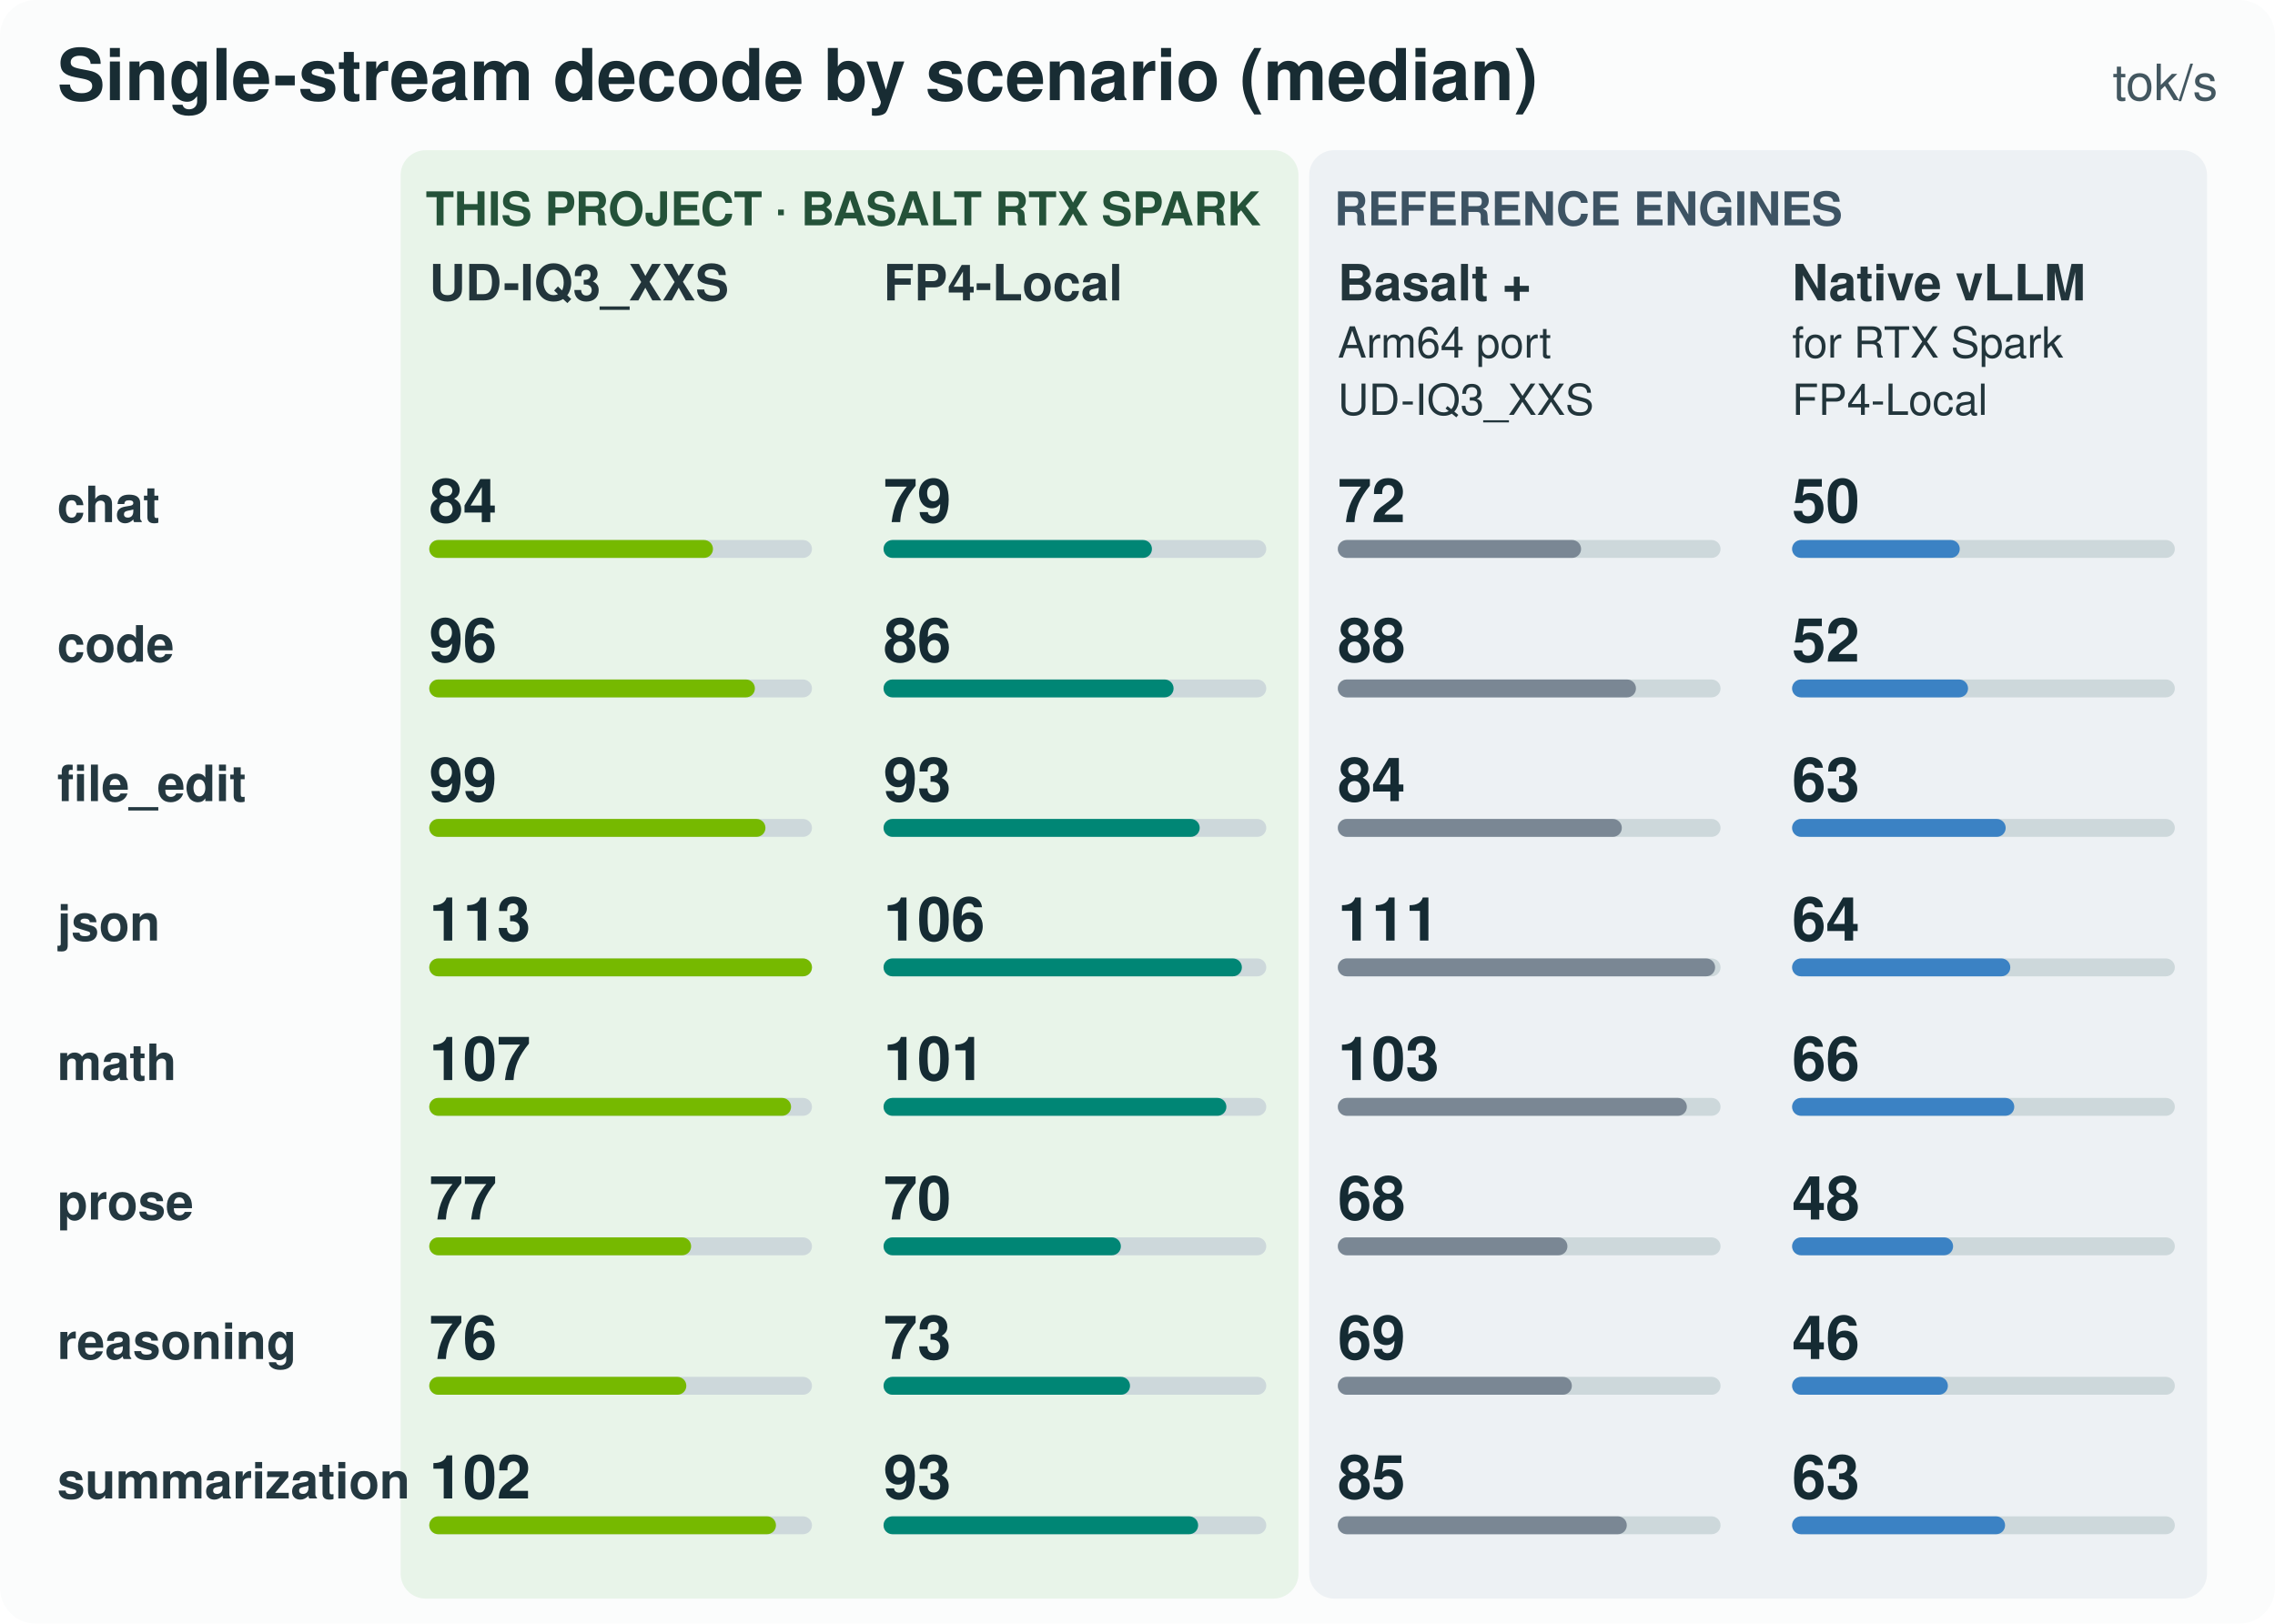
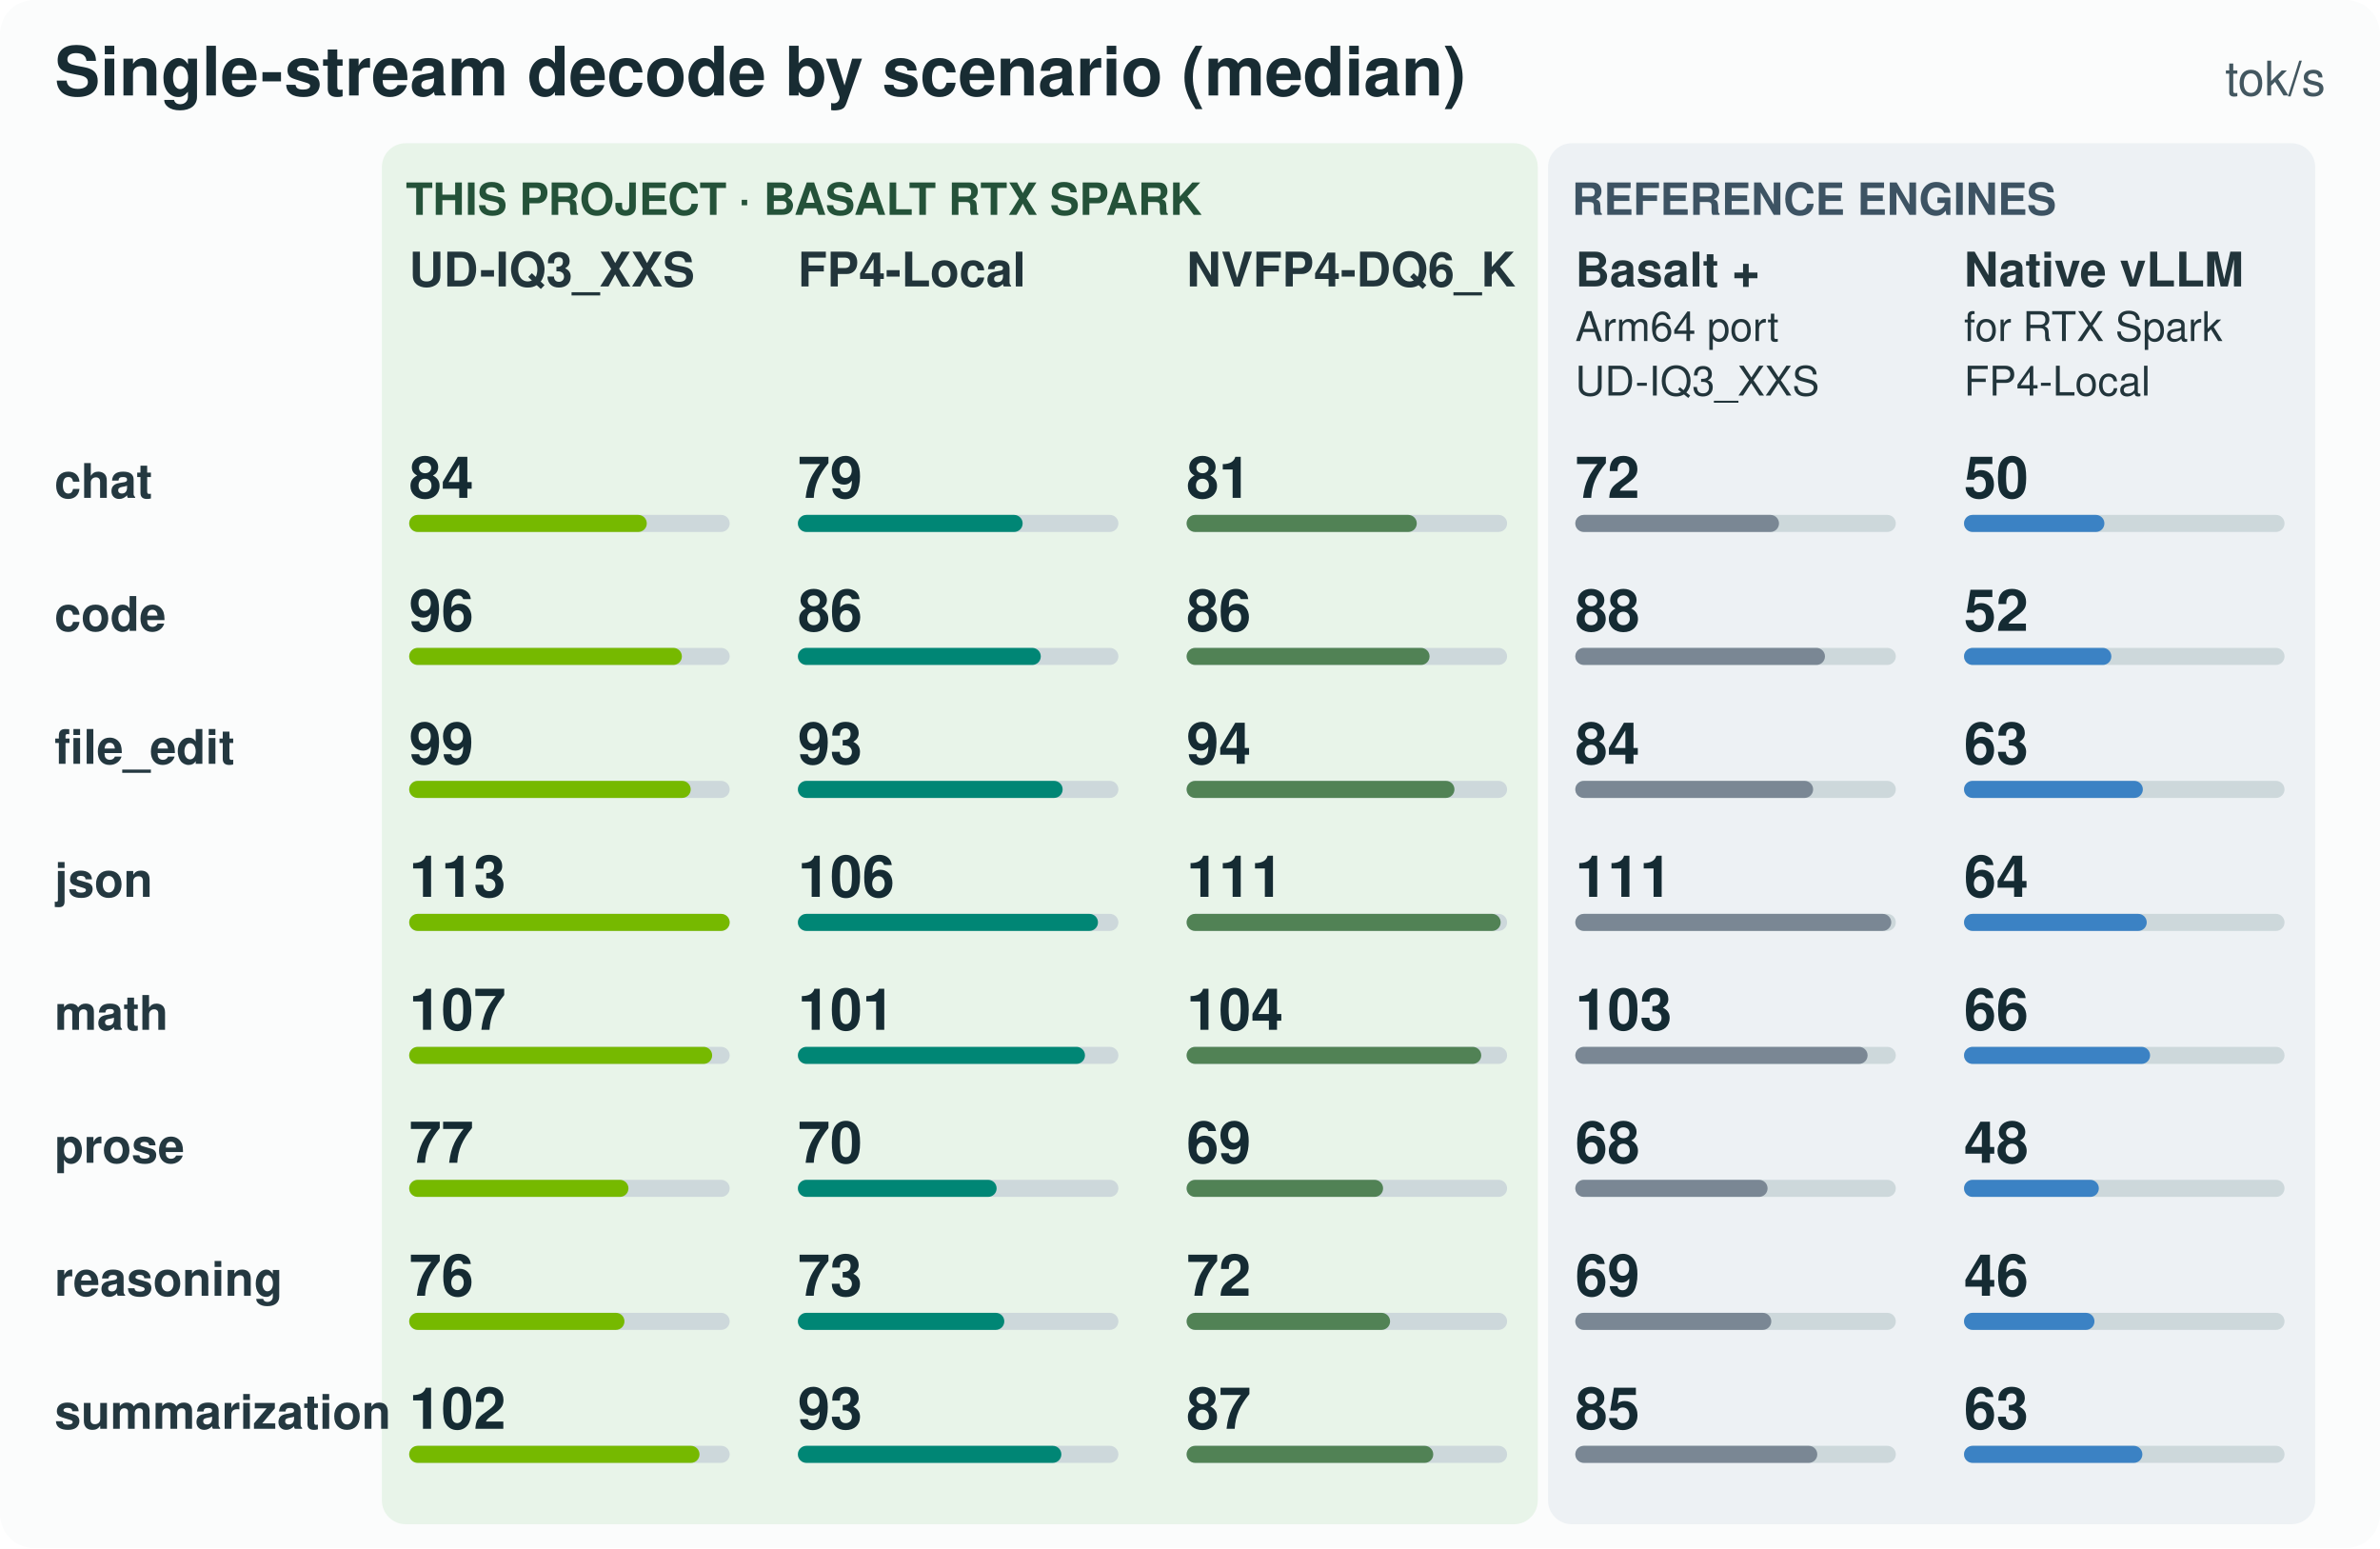
- <svg xmlns="http://www.w3.org/2000/svg" width="636" height="454" viewBox="0 0 636 454" role="img" aria-labelledby="title desc" font-family="Segoe UI, Helvetica, Arial, sans-serif">
-   <rect width="636" height="454" rx="10" fill="#fbfcfc" />
+ <svg xmlns="http://www.w3.org/2000/svg" width="698" height="454" viewBox="0 0 698 454" role="img" aria-labelledby="title desc" font-family="Segoe UI, Helvetica, Arial, sans-serif">
+   <rect width="698" height="454" rx="10" fill="#fbfcfc" />
  <text x="16" y="28" font-size="20" font-weight="700" fill="#182c33">Single-stream decode by scenario (median)</text>
-   <text x="620" y="28" font-size="14" text-anchor="end" fill="#435760">tok/s</text>
-   <rect x="112" y="42" width="251" height="405" rx="7" fill="#e8f4e9" />
+   <text x="682" y="28" font-size="14" text-anchor="end" fill="#435760">tok/s</text>
+   <rect x="112" y="42" width="339" height="405" rx="7" fill="#e8f4e9" />
  <text x="119" y="63" font-size="13" font-weight="700" fill="#245239">THIS PROJECT · BASALT RTX SPARK</text>
-   <rect x="366" y="42" width="251" height="405" rx="7" fill="#edf1f4" />
-   <text x="373" y="63" font-size="13" font-weight="700" fill="#3d5363">REFERENCE ENGINES</text>
+   <rect x="454" y="42" width="225" height="405" rx="7" fill="#edf1f4" />
+   <text x="461" y="63" font-size="13" font-weight="700" fill="#3d5363">REFERENCE ENGINES</text>
  <text x="120" y="84" font-size="14" font-weight="600" fill="#22353b">UD-IQ3_XXS</text>
  <text x="120" y="146" font-size="17" font-weight="600" fill="#152b33">84</text>
-   <rect x="120" y="151" width="107" height="5" rx="2.5" fill="#cdd8db" />
-   <rect x="120" y="151" width="79.32" height="5" rx="2.5" fill="#76B900" />
+   <rect x="120" y="151" width="94" height="5" rx="2.5" fill="#cdd8db" />
+   <rect x="120" y="151" width="69.69" height="5" rx="2.5" fill="#76B900" />
  <text x="120" y="185" font-size="17" font-weight="600" fill="#152b33">96</text>
-   <rect x="120" y="190" width="107" height="5" rx="2.5" fill="#cdd8db" />
-   <rect x="120" y="190" width="91.04" height="5" rx="2.5" fill="#76B900" />
+   <rect x="120" y="190" width="94" height="5" rx="2.5" fill="#cdd8db" />
+   <rect x="120" y="190" width="79.98" height="5" rx="2.5" fill="#76B900" />
  <text x="120" y="224" font-size="17" font-weight="600" fill="#152b33">99</text>
-   <rect x="120" y="229" width="107" height="5" rx="2.5" fill="#cdd8db" />
-   <rect x="120" y="229" width="93.99" height="5" rx="2.5" fill="#76B900" />
+   <rect x="120" y="229" width="94" height="5" rx="2.5" fill="#cdd8db" />
+   <rect x="120" y="229" width="82.57" height="5" rx="2.5" fill="#76B900" />
  <text x="120" y="263" font-size="17" font-weight="600" fill="#152b33">113</text>
-   <rect x="120" y="268" width="107" height="5" rx="2.5" fill="#cdd8db" />
-   <rect x="120" y="268" width="107.00" height="5" rx="2.5" fill="#76B900" />
+   <rect x="120" y="268" width="94" height="5" rx="2.5" fill="#cdd8db" />
+   <rect x="120" y="268" width="94.00" height="5" rx="2.5" fill="#76B900" />
  <text x="120" y="302" font-size="17" font-weight="600" fill="#152b33">107</text>
-   <rect x="120" y="307" width="107" height="5" rx="2.5" fill="#cdd8db" />
-   <rect x="120" y="307" width="101.15" height="5" rx="2.5" fill="#76B900" />
+   <rect x="120" y="307" width="94" height="5" rx="2.5" fill="#cdd8db" />
+   <rect x="120" y="307" width="88.86" height="5" rx="2.5" fill="#76B900" />
  <text x="120" y="341" font-size="17" font-weight="600" fill="#152b33">77</text>
-   <rect x="120" y="346" width="107" height="5" rx="2.5" fill="#cdd8db" />
-   <rect x="120" y="346" width="73.21" height="5" rx="2.5" fill="#76B900" />
+   <rect x="120" y="346" width="94" height="5" rx="2.5" fill="#cdd8db" />
+   <rect x="120" y="346" width="64.31" height="5" rx="2.5" fill="#76B900" />
  <text x="120" y="380" font-size="17" font-weight="600" fill="#152b33">76</text>
-   <rect x="120" y="385" width="107" height="5" rx="2.5" fill="#cdd8db" />
-   <rect x="120" y="385" width="71.87" height="5" rx="2.5" fill="#76B900" />
+   <rect x="120" y="385" width="94" height="5" rx="2.5" fill="#cdd8db" />
+   <rect x="120" y="385" width="63.14" height="5" rx="2.5" fill="#76B900" />
  <text x="120" y="419" font-size="17" font-weight="600" fill="#152b33">102</text>
-   <rect x="120" y="424" width="107" height="5" rx="2.5" fill="#cdd8db" />
-   <rect x="120" y="424" width="96.93" height="5" rx="2.5" fill="#76B900" />
-   <text x="247" y="84" font-size="14" font-weight="600" fill="#22353b">FP4-Local</text>
-   <text x="247" y="146" font-size="17" font-weight="600" fill="#152b33">79</text>
-   <rect x="247" y="151" width="107" height="5" rx="2.5" fill="#cdd8db" />
-   <rect x="247" y="151" width="75.04" height="5" rx="2.5" fill="#008675" />
-   <text x="247" y="185" font-size="17" font-weight="600" fill="#152b33">86</text>
-   <rect x="247" y="190" width="107" height="5" rx="2.5" fill="#cdd8db" />
-   <rect x="247" y="190" width="81.09" height="5" rx="2.5" fill="#008675" />
-   <text x="247" y="224" font-size="17" font-weight="600" fill="#152b33">93</text>
-   <rect x="247" y="229" width="107" height="5" rx="2.5" fill="#cdd8db" />
-   <rect x="247" y="229" width="88.39" height="5" rx="2.5" fill="#008675" />
-   <text x="247" y="263" font-size="17" font-weight="600" fill="#152b33">106</text>
-   <rect x="247" y="268" width="107" height="5" rx="2.5" fill="#cdd8db" />
-   <rect x="247" y="268" width="100.18" height="5" rx="2.5" fill="#008675" />
-   <text x="247" y="302" font-size="17" font-weight="600" fill="#152b33">101</text>
-   <rect x="247" y="307" width="107" height="5" rx="2.5" fill="#cdd8db" />
-   <rect x="247" y="307" width="95.85" height="5" rx="2.5" fill="#008675" />
-   <text x="247" y="341" font-size="17" font-weight="600" fill="#152b33">70</text>
-   <rect x="247" y="346" width="107" height="5" rx="2.5" fill="#cdd8db" />
-   <rect x="247" y="346" width="66.35" height="5" rx="2.5" fill="#008675" />
-   <text x="247" y="380" font-size="17" font-weight="600" fill="#152b33">73</text>
-   <rect x="247" y="385" width="107" height="5" rx="2.5" fill="#cdd8db" />
-   <rect x="247" y="385" width="68.91" height="5" rx="2.5" fill="#008675" />
-   <text x="247" y="419" font-size="17" font-weight="600" fill="#152b33">93</text>
-   <rect x="247" y="424" width="107" height="5" rx="2.5" fill="#cdd8db" />
-   <rect x="247" y="424" width="87.95" height="5" rx="2.5" fill="#008675" />
-   <text x="374" y="84" font-size="14" font-weight="600" fill="#22353b">Basalt +</text>
-   <text x="374" y="100" font-size="12" font-weight="400" fill="#22353b">Arm64 port</text>
-   <text x="374" y="116" font-size="12" font-weight="400" fill="#22353b">UD-IQ3_XXS</text>
-   <text x="374" y="146" font-size="17" font-weight="600" fill="#152b33">72</text>
-   <rect x="374" y="151" width="107" height="5" rx="2.5" fill="#cdd8db" />
-   <rect x="374" y="151" width="68.01" height="5" rx="2.5" fill="#7A8794" />
-   <text x="374" y="185" font-size="17" font-weight="600" fill="#152b33">88</text>
-   <rect x="374" y="190" width="107" height="5" rx="2.5" fill="#cdd8db" />
-   <rect x="374" y="190" width="83.35" height="5" rx="2.5" fill="#7A8794" />
-   <text x="374" y="224" font-size="17" font-weight="600" fill="#152b33">84</text>
-   <rect x="374" y="229" width="107" height="5" rx="2.5" fill="#cdd8db" />
-   <rect x="374" y="229" width="79.40" height="5" rx="2.5" fill="#7A8794" />
-   <text x="374" y="263" font-size="17" font-weight="600" fill="#152b33">111</text>
-   <rect x="374" y="268" width="107" height="5" rx="2.5" fill="#cdd8db" />
-   <rect x="374" y="268" width="105.48" height="5" rx="2.5" fill="#7A8794" />
-   <text x="374" y="302" font-size="17" font-weight="600" fill="#152b33">103</text>
-   <rect x="374" y="307" width="107" height="5" rx="2.5" fill="#cdd8db" />
-   <rect x="374" y="307" width="97.58" height="5" rx="2.5" fill="#7A8794" />
-   <text x="374" y="341" font-size="17" font-weight="600" fill="#152b33">68</text>
-   <rect x="374" y="346" width="107" height="5" rx="2.5" fill="#cdd8db" />
-   <rect x="374" y="346" width="64.19" height="5" rx="2.5" fill="#7A8794" />
-   <text x="374" y="380" font-size="17" font-weight="600" fill="#152b33">69</text>
-   <rect x="374" y="385" width="107" height="5" rx="2.5" fill="#cdd8db" />
-   <rect x="374" y="385" width="65.43" height="5" rx="2.5" fill="#7A8794" />
-   <text x="374" y="419" font-size="17" font-weight="600" fill="#152b33">85</text>
-   <rect x="374" y="424" width="107" height="5" rx="2.5" fill="#cdd8db" />
-   <rect x="374" y="424" width="80.79" height="5" rx="2.5" fill="#7A8794" />
-   <text x="501" y="84" font-size="14" font-weight="600" fill="#22353b">Native vLLM</text>
-   <text x="501" y="100" font-size="12" font-weight="400" fill="#22353b">for RTX Spark</text>
-   <text x="501" y="116" font-size="12" font-weight="400" fill="#22353b">FP4-Local</text>
-   <text x="501" y="146" font-size="17" font-weight="600" fill="#152b33">50</text>
-   <rect x="501" y="151" width="107" height="5" rx="2.5" fill="#cdd8db" />
-   <rect x="501" y="151" width="46.87" height="5" rx="2.5" fill="#3B82C4" />
-   <text x="501" y="185" font-size="17" font-weight="600" fill="#152b33">52</text>
-   <rect x="501" y="190" width="107" height="5" rx="2.5" fill="#cdd8db" />
-   <rect x="501" y="190" width="49.19" height="5" rx="2.5" fill="#3B82C4" />
-   <text x="501" y="224" font-size="17" font-weight="600" fill="#152b33">63</text>
-   <rect x="501" y="229" width="107" height="5" rx="2.5" fill="#cdd8db" />
-   <rect x="501" y="229" width="59.71" height="5" rx="2.5" fill="#3B82C4" />
-   <text x="501" y="263" font-size="17" font-weight="600" fill="#152b33">64</text>
-   <rect x="501" y="268" width="107" height="5" rx="2.5" fill="#cdd8db" />
-   <rect x="501" y="268" width="61.00" height="5" rx="2.5" fill="#3B82C4" />
-   <text x="501" y="302" font-size="17" font-weight="600" fill="#152b33">66</text>
-   <rect x="501" y="307" width="107" height="5" rx="2.5" fill="#cdd8db" />
-   <rect x="501" y="307" width="62.11" height="5" rx="2.5" fill="#3B82C4" />
-   <text x="501" y="341" font-size="17" font-weight="600" fill="#152b33">48</text>
-   <rect x="501" y="346" width="107" height="5" rx="2.5" fill="#cdd8db" />
-   <rect x="501" y="346" width="45.01" height="5" rx="2.5" fill="#3B82C4" />
-   <text x="501" y="380" font-size="17" font-weight="600" fill="#152b33">46</text>
-   <rect x="501" y="385" width="107" height="5" rx="2.5" fill="#cdd8db" />
-   <rect x="501" y="385" width="43.55" height="5" rx="2.5" fill="#3B82C4" />
-   <text x="501" y="419" font-size="17" font-weight="600" fill="#152b33">63</text>
-   <rect x="501" y="424" width="107" height="5" rx="2.5" fill="#cdd8db" />
-   <rect x="501" y="424" width="59.54" height="5" rx="2.5" fill="#3B82C4" />
+   <rect x="120" y="424" width="94" height="5" rx="2.5" fill="#cdd8db" />
+   <rect x="120" y="424" width="85.15" height="5" rx="2.5" fill="#76B900" />
+   <text x="234" y="84" font-size="14" font-weight="600" fill="#22353b">FP4-Local</text>
+   <text x="234" y="146" font-size="17" font-weight="600" fill="#152b33">79</text>
+   <rect x="234" y="151" width="94" height="5" rx="2.5" fill="#cdd8db" />
+   <rect x="234" y="151" width="65.92" height="5" rx="2.5" fill="#008675" />
+   <text x="234" y="185" font-size="17" font-weight="600" fill="#152b33">86</text>
+   <rect x="234" y="190" width="94" height="5" rx="2.5" fill="#cdd8db" />
+   <rect x="234" y="190" width="71.24" height="5" rx="2.5" fill="#008675" />
+   <text x="234" y="224" font-size="17" font-weight="600" fill="#152b33">93</text>
+   <rect x="234" y="229" width="94" height="5" rx="2.5" fill="#cdd8db" />
+   <rect x="234" y="229" width="77.65" height="5" rx="2.5" fill="#008675" />
+   <text x="234" y="263" font-size="17" font-weight="600" fill="#152b33">106</text>
+   <rect x="234" y="268" width="94" height="5" rx="2.5" fill="#cdd8db" />
+   <rect x="234" y="268" width="88.01" height="5" rx="2.5" fill="#008675" />
+   <text x="234" y="302" font-size="17" font-weight="600" fill="#152b33">101</text>
+   <rect x="234" y="307" width="94" height="5" rx="2.5" fill="#cdd8db" />
+   <rect x="234" y="307" width="84.20" height="5" rx="2.5" fill="#008675" />
+   <text x="234" y="341" font-size="17" font-weight="600" fill="#152b33">70</text>
+   <rect x="234" y="346" width="94" height="5" rx="2.5" fill="#cdd8db" />
+   <rect x="234" y="346" width="58.29" height="5" rx="2.5" fill="#008675" />
+   <text x="234" y="380" font-size="17" font-weight="600" fill="#152b33">73</text>
+   <rect x="234" y="385" width="94" height="5" rx="2.5" fill="#cdd8db" />
+   <rect x="234" y="385" width="60.54" height="5" rx="2.5" fill="#008675" />
+   <text x="234" y="419" font-size="17" font-weight="600" fill="#152b33">93</text>
+   <rect x="234" y="424" width="94" height="5" rx="2.5" fill="#cdd8db" />
+   <rect x="234" y="424" width="77.27" height="5" rx="2.5" fill="#008675" />
+   <text x="348" y="84" font-size="14" font-weight="600" fill="#22353b">NVFP4-DQ6_K</text>
+   <text x="348" y="146" font-size="17" font-weight="600" fill="#152b33">81</text>
+   <rect x="348" y="151" width="94" height="5" rx="2.5" fill="#cdd8db" />
+   <rect x="348" y="151" width="67.51" height="5" rx="2.5" fill="#518255" />
+   <text x="348" y="185" font-size="17" font-weight="600" fill="#152b33">86</text>
+   <rect x="348" y="190" width="94" height="5" rx="2.5" fill="#cdd8db" />
+   <rect x="348" y="190" width="71.26" height="5" rx="2.5" fill="#518255" />
+   <text x="348" y="224" font-size="17" font-weight="600" fill="#152b33">94</text>
+   <rect x="348" y="229" width="94" height="5" rx="2.5" fill="#cdd8db" />
+   <rect x="348" y="229" width="78.56" height="5" rx="2.5" fill="#518255" />
+   <text x="348" y="263" font-size="17" font-weight="600" fill="#152b33">111</text>
+   <rect x="348" y="268" width="94" height="5" rx="2.5" fill="#cdd8db" />
+   <rect x="348" y="268" width="92.11" height="5" rx="2.5" fill="#518255" />
+   <text x="348" y="302" font-size="17" font-weight="600" fill="#152b33">104</text>
+   <rect x="348" y="307" width="94" height="5" rx="2.5" fill="#cdd8db" />
+   <rect x="348" y="307" width="86.41" height="5" rx="2.5" fill="#518255" />
+   <text x="348" y="341" font-size="17" font-weight="600" fill="#152b33">69</text>
+   <rect x="348" y="346" width="94" height="5" rx="2.5" fill="#cdd8db" />
+   <rect x="348" y="346" width="57.63" height="5" rx="2.5" fill="#518255" />
+   <text x="348" y="380" font-size="17" font-weight="600" fill="#152b33">72</text>
+   <rect x="348" y="385" width="94" height="5" rx="2.5" fill="#cdd8db" />
+   <rect x="348" y="385" width="59.68" height="5" rx="2.5" fill="#518255" />
+   <text x="348" y="419" font-size="17" font-weight="600" fill="#152b33">87</text>
+   <rect x="348" y="424" width="94" height="5" rx="2.5" fill="#cdd8db" />
+   <rect x="348" y="424" width="72.34" height="5" rx="2.5" fill="#518255" />
+   <text x="462" y="84" font-size="14" font-weight="600" fill="#22353b">Basalt +</text>
+   <text x="462" y="100" font-size="12" font-weight="400" fill="#22353b">Arm64 port</text>
+   <text x="462" y="116" font-size="12" font-weight="400" fill="#22353b">UD-IQ3_XXS</text>
+   <text x="462" y="146" font-size="17" font-weight="600" fill="#152b33">72</text>
+   <rect x="462" y="151" width="94" height="5" rx="2.5" fill="#cdd8db" />
+   <rect x="462" y="151" width="59.74" height="5" rx="2.5" fill="#7A8794" />
+   <text x="462" y="185" font-size="17" font-weight="600" fill="#152b33">88</text>
+   <rect x="462" y="190" width="94" height="5" rx="2.5" fill="#cdd8db" />
+   <rect x="462" y="190" width="73.22" height="5" rx="2.5" fill="#7A8794" />
+   <text x="462" y="224" font-size="17" font-weight="600" fill="#152b33">84</text>
+   <rect x="462" y="229" width="94" height="5" rx="2.5" fill="#cdd8db" />
+   <rect x="462" y="229" width="69.75" height="5" rx="2.5" fill="#7A8794" />
+   <text x="462" y="263" font-size="17" font-weight="600" fill="#152b33">111</text>
+   <rect x="462" y="268" width="94" height="5" rx="2.5" fill="#cdd8db" />
+   <rect x="462" y="268" width="92.66" height="5" rx="2.5" fill="#7A8794" />
+   <text x="462" y="302" font-size="17" font-weight="600" fill="#152b33">103</text>
+   <rect x="462" y="307" width="94" height="5" rx="2.5" fill="#cdd8db" />
+   <rect x="462" y="307" width="85.72" height="5" rx="2.5" fill="#7A8794" />
+   <text x="462" y="341" font-size="17" font-weight="600" fill="#152b33">68</text>
+   <rect x="462" y="346" width="94" height="5" rx="2.5" fill="#cdd8db" />
+   <rect x="462" y="346" width="56.39" height="5" rx="2.5" fill="#7A8794" />
+   <text x="462" y="380" font-size="17" font-weight="600" fill="#152b33">69</text>
+   <rect x="462" y="385" width="94" height="5" rx="2.5" fill="#cdd8db" />
+   <rect x="462" y="385" width="57.48" height="5" rx="2.5" fill="#7A8794" />
+   <text x="462" y="419" font-size="17" font-weight="600" fill="#152b33">85</text>
+   <rect x="462" y="424" width="94" height="5" rx="2.5" fill="#cdd8db" />
+   <rect x="462" y="424" width="70.97" height="5" rx="2.5" fill="#7A8794" />
+   <text x="576" y="84" font-size="14" font-weight="600" fill="#22353b">Native vLLM</text>
+   <text x="576" y="100" font-size="12" font-weight="400" fill="#22353b">for RTX Spark</text>
+   <text x="576" y="116" font-size="12" font-weight="400" fill="#22353b">FP4-Local</text>
+   <text x="576" y="146" font-size="17" font-weight="600" fill="#152b33">50</text>
+   <rect x="576" y="151" width="94" height="5" rx="2.5" fill="#cdd8db" />
+   <rect x="576" y="151" width="41.17" height="5" rx="2.5" fill="#3B82C4" />
+   <text x="576" y="185" font-size="17" font-weight="600" fill="#152b33">52</text>
+   <rect x="576" y="190" width="94" height="5" rx="2.5" fill="#cdd8db" />
+   <rect x="576" y="190" width="43.21" height="5" rx="2.5" fill="#3B82C4" />
+   <text x="576" y="224" font-size="17" font-weight="600" fill="#152b33">63</text>
+   <rect x="576" y="229" width="94" height="5" rx="2.5" fill="#cdd8db" />
+   <rect x="576" y="229" width="52.45" height="5" rx="2.5" fill="#3B82C4" />
+   <text x="576" y="263" font-size="17" font-weight="600" fill="#152b33">64</text>
+   <rect x="576" y="268" width="94" height="5" rx="2.5" fill="#cdd8db" />
+   <rect x="576" y="268" width="53.59" height="5" rx="2.5" fill="#3B82C4" />
+   <text x="576" y="302" font-size="17" font-weight="600" fill="#152b33">66</text>
+   <rect x="576" y="307" width="94" height="5" rx="2.5" fill="#cdd8db" />
+   <rect x="576" y="307" width="54.57" height="5" rx="2.5" fill="#3B82C4" />
+   <text x="576" y="341" font-size="17" font-weight="600" fill="#152b33">48</text>
+   <rect x="576" y="346" width="94" height="5" rx="2.5" fill="#cdd8db" />
+   <rect x="576" y="346" width="39.54" height="5" rx="2.5" fill="#3B82C4" />
+   <text x="576" y="380" font-size="17" font-weight="600" fill="#152b33">46</text>
+   <rect x="576" y="385" width="94" height="5" rx="2.5" fill="#cdd8db" />
+   <rect x="576" y="385" width="38.26" height="5" rx="2.5" fill="#3B82C4" />
+   <text x="576" y="419" font-size="17" font-weight="600" fill="#152b33">63</text>
+   <rect x="576" y="424" width="94" height="5" rx="2.5" fill="#cdd8db" />
+   <rect x="576" y="424" width="52.31" height="5" rx="2.5" fill="#3B82C4" />
  <text x="16" y="146" font-size="14" font-weight="600" fill="#243840">chat</text>
  <text x="16" y="185" font-size="14" font-weight="600" fill="#243840">code</text>
  <text x="16" y="224" font-size="14" font-weight="600" fill="#243840">file_edit</text>
  <text x="16" y="263" font-size="14" font-weight="600" fill="#243840">json</text>
  <text x="16" y="302" font-size="14" font-weight="600" fill="#243840">math</text>
  <text x="16" y="341" font-size="14" font-weight="600" fill="#243840">prose</text>
  <text x="16" y="380" font-size="14" font-weight="600" fill="#243840">reasoning</text>
  <text x="16" y="419" font-size="14" font-weight="600" fill="#243840">summarization</text>
</svg>
